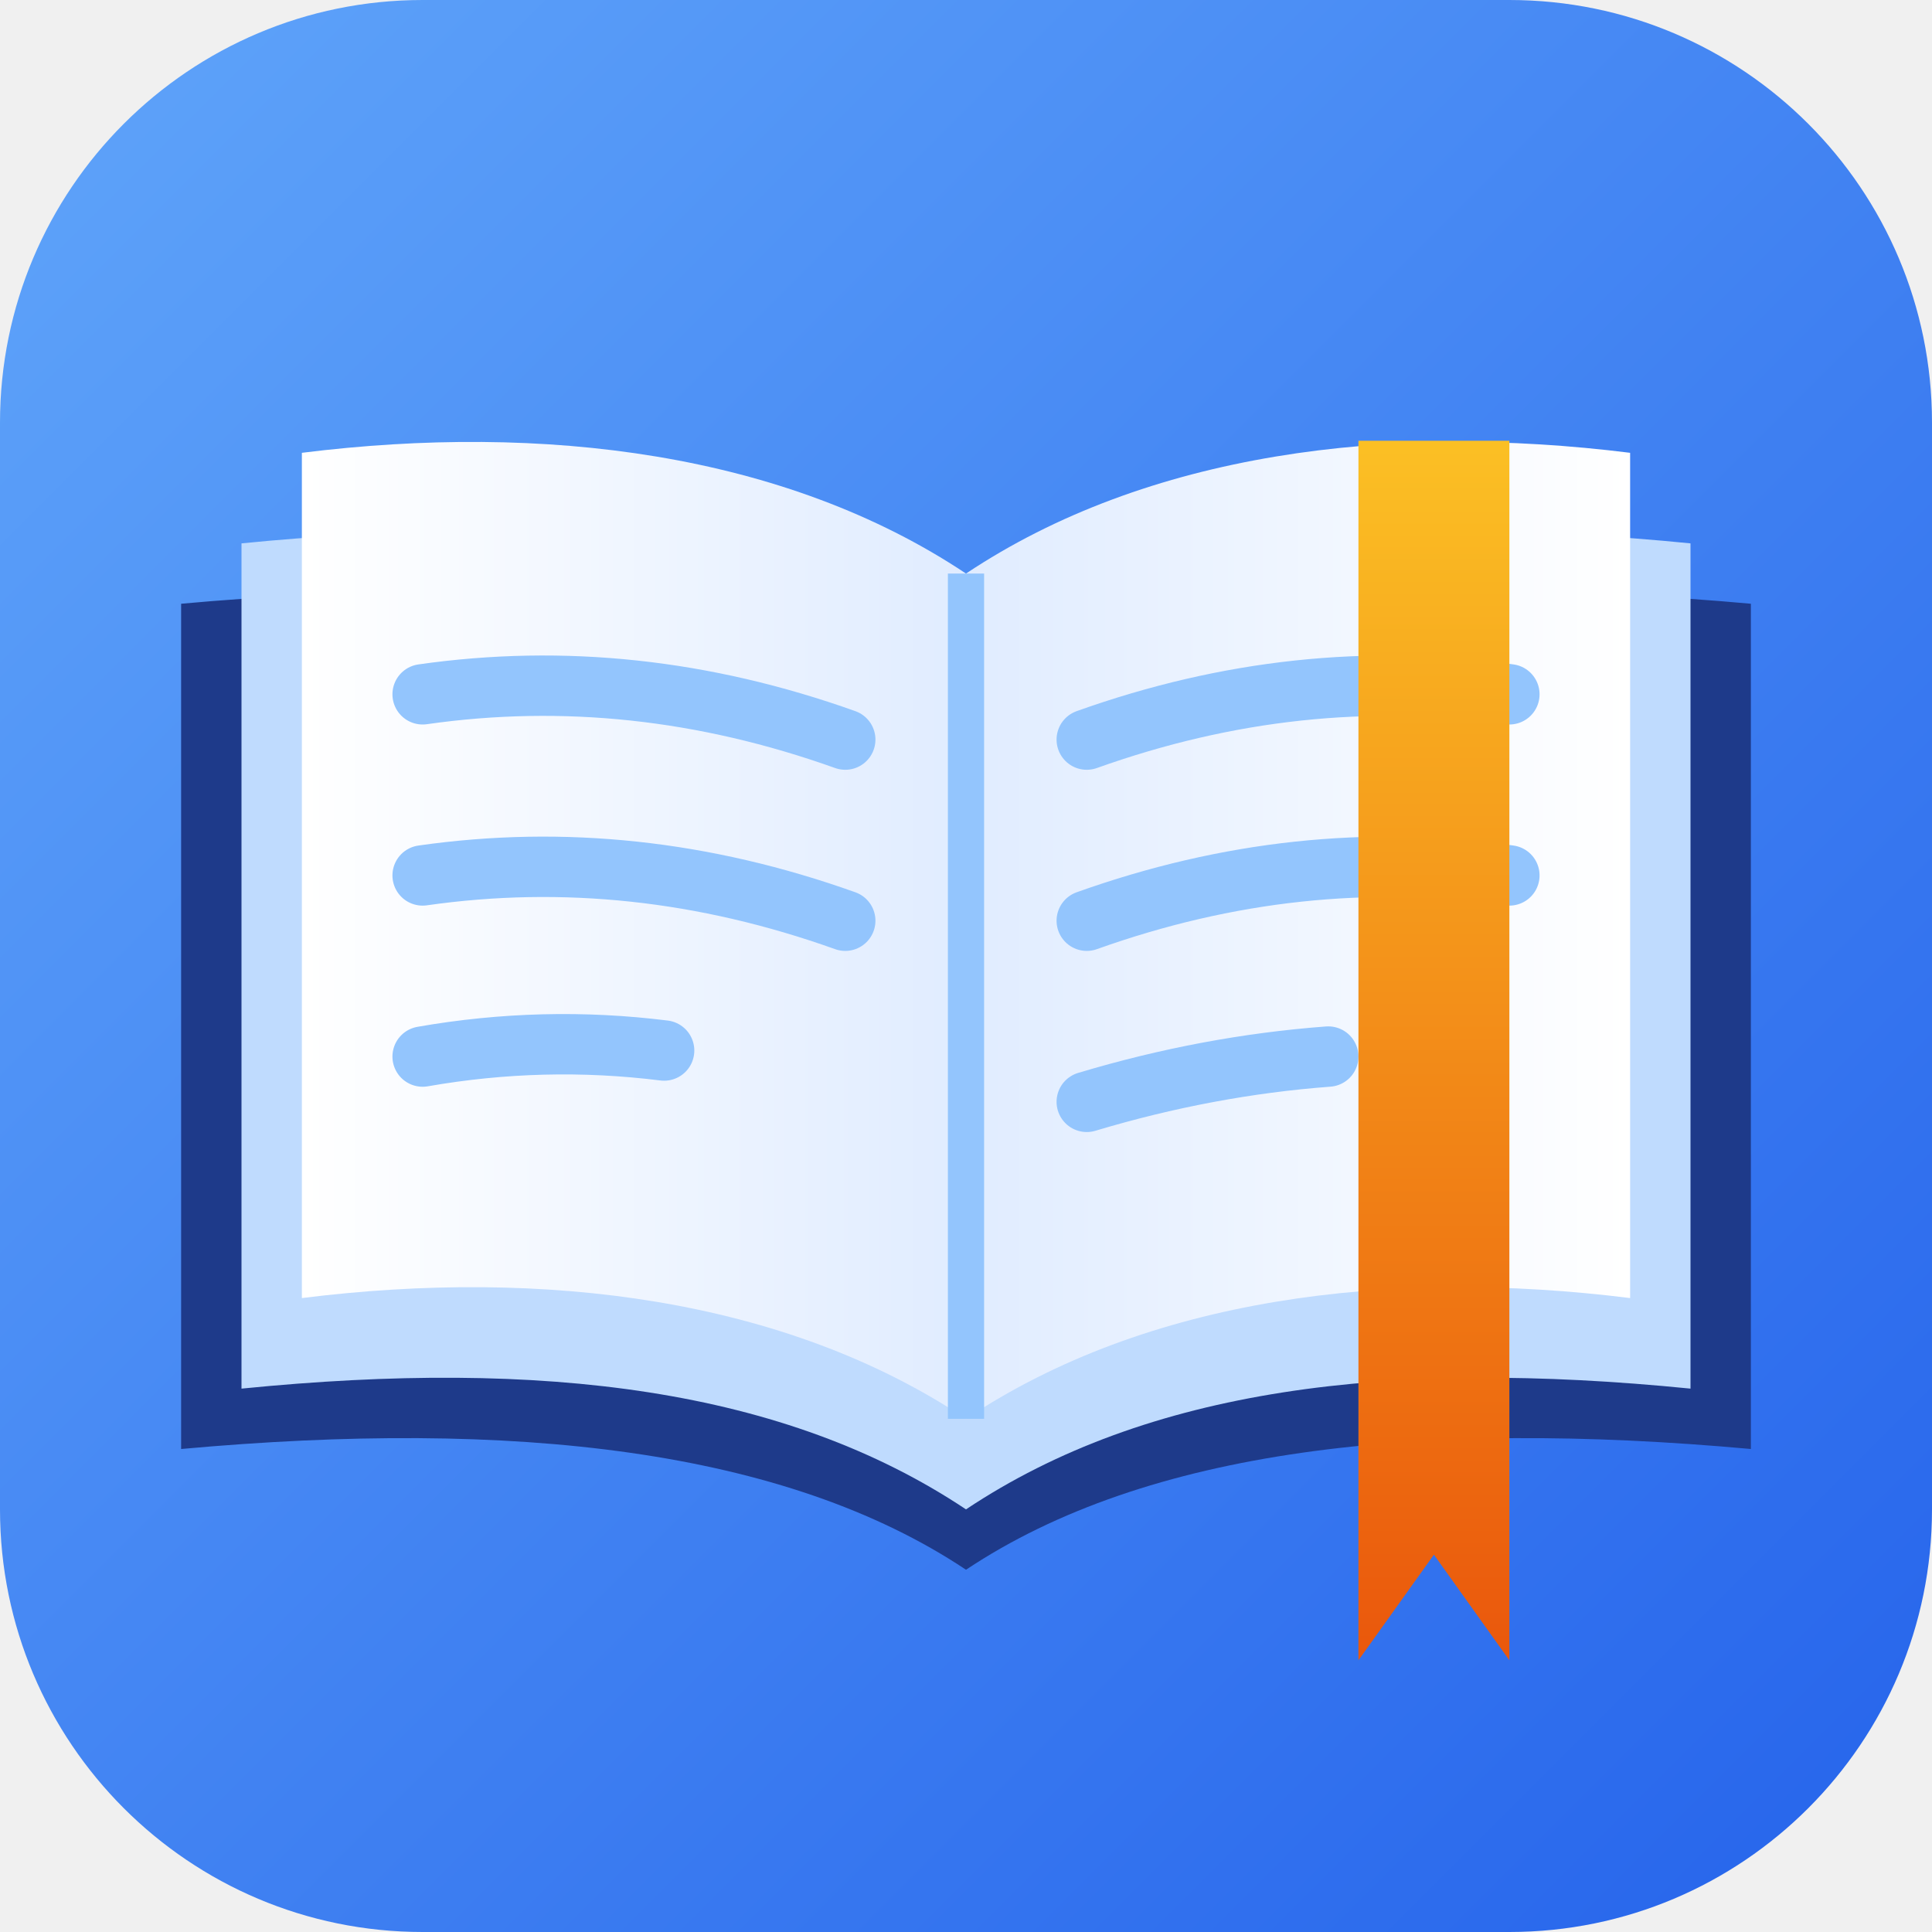
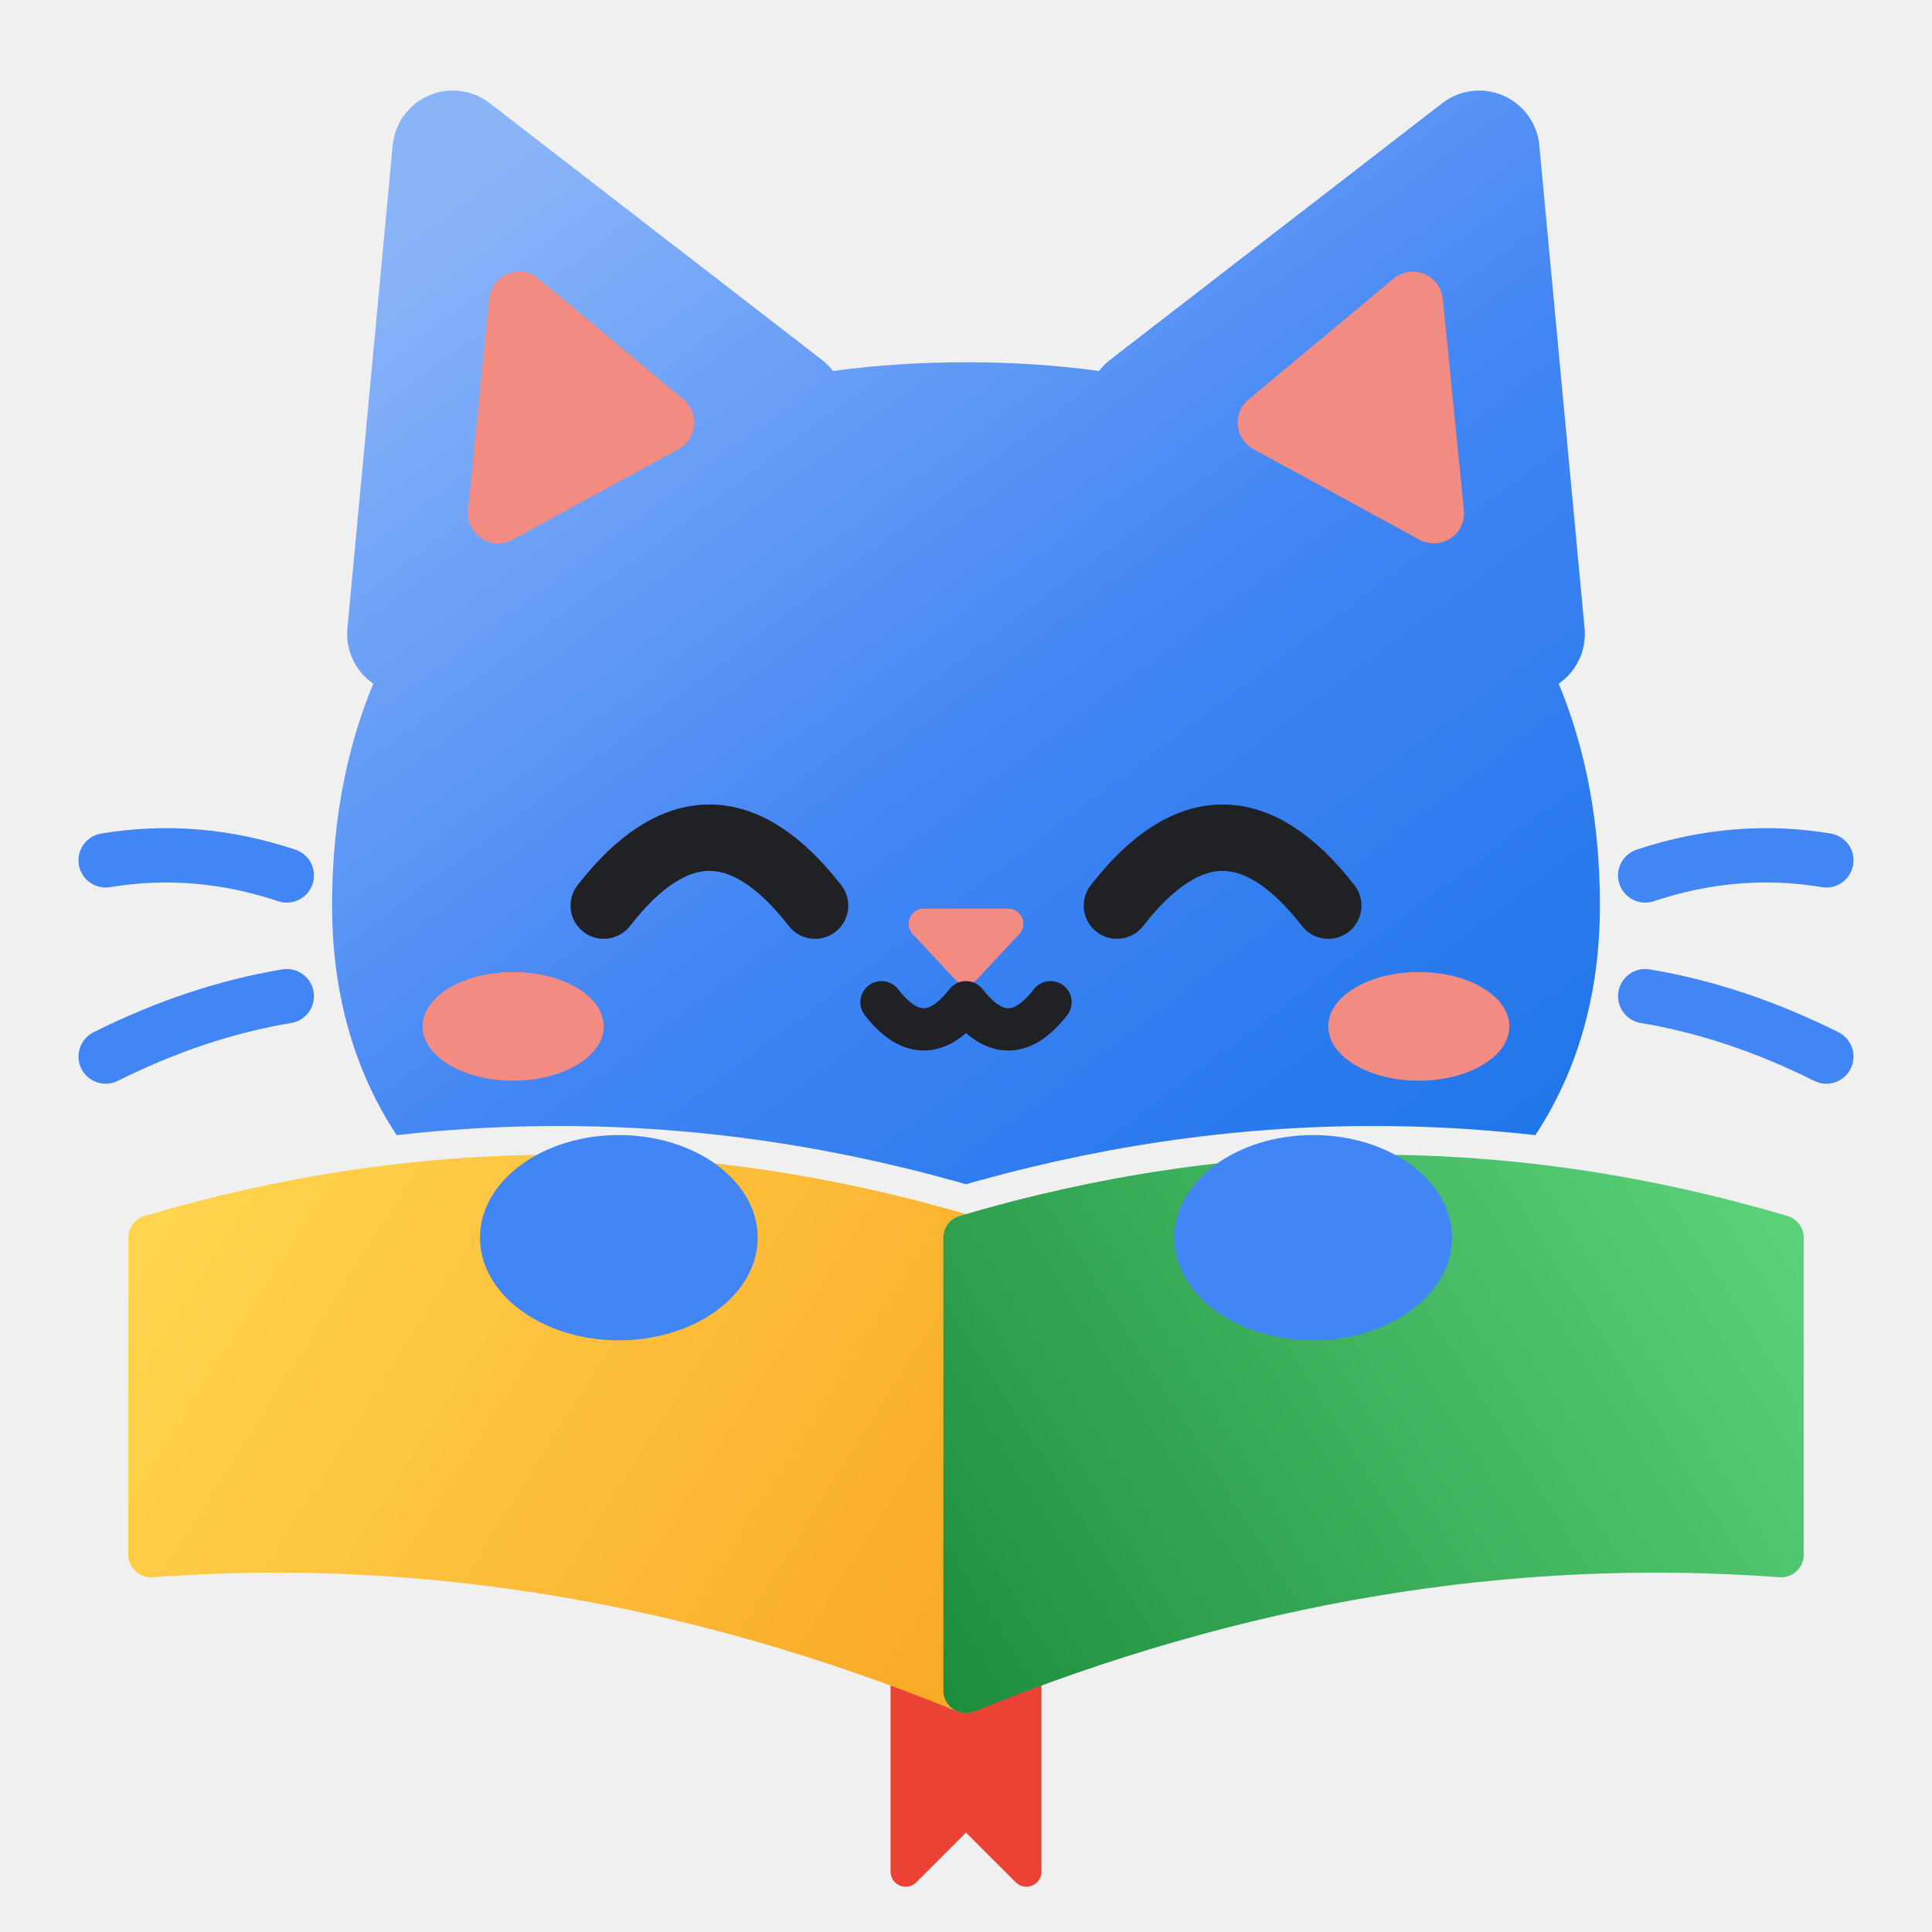
<svg xmlns="http://www.w3.org/2000/svg" viewBox="0 0 64 64" role="img" aria-labelledby="title">
  <defs>
-     <linearGradient id="bg" x1="0" y1="0" x2="1" y2="1">
-       <stop offset="0" stop-color="#60a5fa" />
-       <stop offset="1" stop-color="#2563eb" />
+     <linearGradient id="blue" x1="16" y1="6" x2="46" y2="46" gradientUnits="userSpaceOnUse">
+       <stop offset="0" stop-color="#8ab4f8" />
+       <stop offset=".5" stop-color="#4285f4" />
+       <stop offset="1" stop-color="#1a73e8" />
    </linearGradient>
-     <linearGradient id="pageL" x1="10" y1="0" x2="32" y2="0" gradientUnits="userSpaceOnUse">
-       <stop offset="0" stop-color="#ffffff" />
-       <stop offset="1" stop-color="#e0ecff" />
+     <linearGradient id="pageL" x1="5" y1="40" x2="32" y2="57" gradientUnits="userSpaceOnUse">
+       <stop offset="0" stop-color="#ffd54f" />
+       <stop offset="1" stop-color="#f9a825" />
    </linearGradient>
-     <linearGradient id="pageR" x1="54" y1="0" x2="32" y2="0" gradientUnits="userSpaceOnUse">
-       <stop offset="0" stop-color="#ffffff" />
-       <stop offset="1" stop-color="#e0ecff" />
+     <linearGradient id="pageR" x1="59" y1="40" x2="32" y2="57" gradientUnits="userSpaceOnUse">
+       <stop offset="0" stop-color="#5bd27a" />
+       <stop offset="1" stop-color="#1e8e3e" />
    </linearGradient>
-     <linearGradient id="ribbon" x1="0" y1="0" x2="0" y2="1">
-       <stop offset="0" stop-color="#fbbf24" />
-       <stop offset="1" stop-color="#ea580c" />
-     </linearGradient>
+     <mask id="gap">
+       <rect width="64" height="64" fill="#fff" />
+       <path d="M5 41Q18.5 37 32 41Q45.5 37 59 41V51.5Q45.5 50.5 32 56Q18.5 50.5 5 51.5Z" fill="none" stroke="#000" stroke-width="3.4" stroke-linejoin="round" />
+     </mask>
  </defs>
-   <rect width="64" height="64" rx="14" fill="url(#bg)" />
-   <path d="M32 24C26 20 17 19 6 20V48C17 47 26 48 32 52C38 48 47 47 58 48V20C47 19 38 20 32 24Z" fill="#1e3a8a" />
-   <path d="M32 22C26 18 18 17 8 18V46C18 45 26 46 32 50C38 46 46 45 56 46V18C46 17 38 18 32 22Z" fill="#bfdbfe" />
-   <path d="M32 19C26 15 18 14 10 15V43C18 42 26 43 32 47Z" fill="url(#pageL)" />
-   <path d="M32 19C38 15 46 14 54 15V43C46 42 38 43 32 47Z" fill="url(#pageR)" />
-   <path d="M32 19V47" stroke="#93c5fd" stroke-width="1.2" />
-   <g fill="none" stroke="#93c5fd" stroke-width="2" stroke-linecap="round">
-     <path d="M14 23Q21 22 28 24.5" />
-     <path d="M14 29Q21 28 28 30.5" />
-     <path d="M14 35Q18 34.3 22 34.8" />
-     <path d="M36 24.5Q43 22 50 23" />
-     <path d="M36 30.5Q43 28 50 29" />
-     <path d="M36 36.5Q40 35.3 44 35" />
+   <path d="M30 54H34V62L32 60L30 62Z" fill="#ea4335" stroke="#ea4335" stroke-width="1" stroke-linejoin="round" />
+   <g mask="url(#gap)" fill="url(#blue)">
+     <path d="M13.5 21L15 5L26 13.5Z" stroke="url(#blue)" stroke-width="4" stroke-linejoin="round" />
+     <path d="M50.5 21L49 5L38 13.5Z" stroke="url(#blue)" stroke-width="4" stroke-linejoin="round" />
+     <path d="M11 30C11 18 20 12 32 12C44 12 53 18 53 30C53 39 46 45 32 45C18 45 11 39 11 30Z" />
  </g>
-   <path d="M45 14.6H50V55L47.5 51.5L45 55Z" fill="url(#ribbon)" />
+   <path d="M16.5 17L17.2 10L22 14Z" fill="#f28b82" stroke="#f28b82" stroke-width="2" stroke-linejoin="round" />
+   <path d="M47.5 17L46.8 10L42 14Z" fill="#f28b82" stroke="#f28b82" stroke-width="2" stroke-linejoin="round" />
+   <ellipse cx="17" cy="34" rx="3" ry="1.8" fill="#f28b82" />
+   <ellipse cx="47" cy="34" rx="3" ry="1.8" fill="#f28b82" />
+   <g fill="none" stroke="#202124" stroke-width="2.2" stroke-linecap="round">
+     <path d="M20 30Q23.5 25.5 27 30" />
+     <path d="M37 30Q40.5 25.5 44 30" />
+   </g>
+   <path d="M30.6 30.6H33.4L32 32.1Z" fill="#f28b82" stroke="#f28b82" stroke-width="1" stroke-linejoin="round" />
+   <path d="M29.2 33.2Q30.6 35 32 33.2Q33.4 35 34.8 33.2" fill="none" stroke="#202124" stroke-width="1.4" stroke-linecap="round" stroke-linejoin="round" />
+   <g fill="none" stroke="#4285f4" stroke-width="1.8" stroke-linecap="round">
+     <path d="M9.5 29Q6.5 28 3.5 28.5M9.5 33Q6.5 33.5 3.5 35" />
+     <path d="M54.5 29Q57.5 28 60.5 28.5M54.5 33Q57.5 33.5 60.5 35" />
+   </g>
+   <path d="M5 41Q18.5 37 32 41V56Q18.5 50.5 5 51.5Z" fill="url(#pageL)" stroke="url(#pageL)" stroke-width="1.5" stroke-linejoin="round" />
+   <path d="M32 41Q45.5 37 59 41V51.5Q45.5 50.5 32 56Z" fill="url(#pageR)" stroke="url(#pageR)" stroke-width="1.5" stroke-linejoin="round" />
+   <ellipse cx="20.5" cy="41" rx="4.6" ry="3.4" fill="#4285f4" />
+   <ellipse cx="43.5" cy="41" rx="4.6" ry="3.4" fill="#4285f4" />
</svg>
